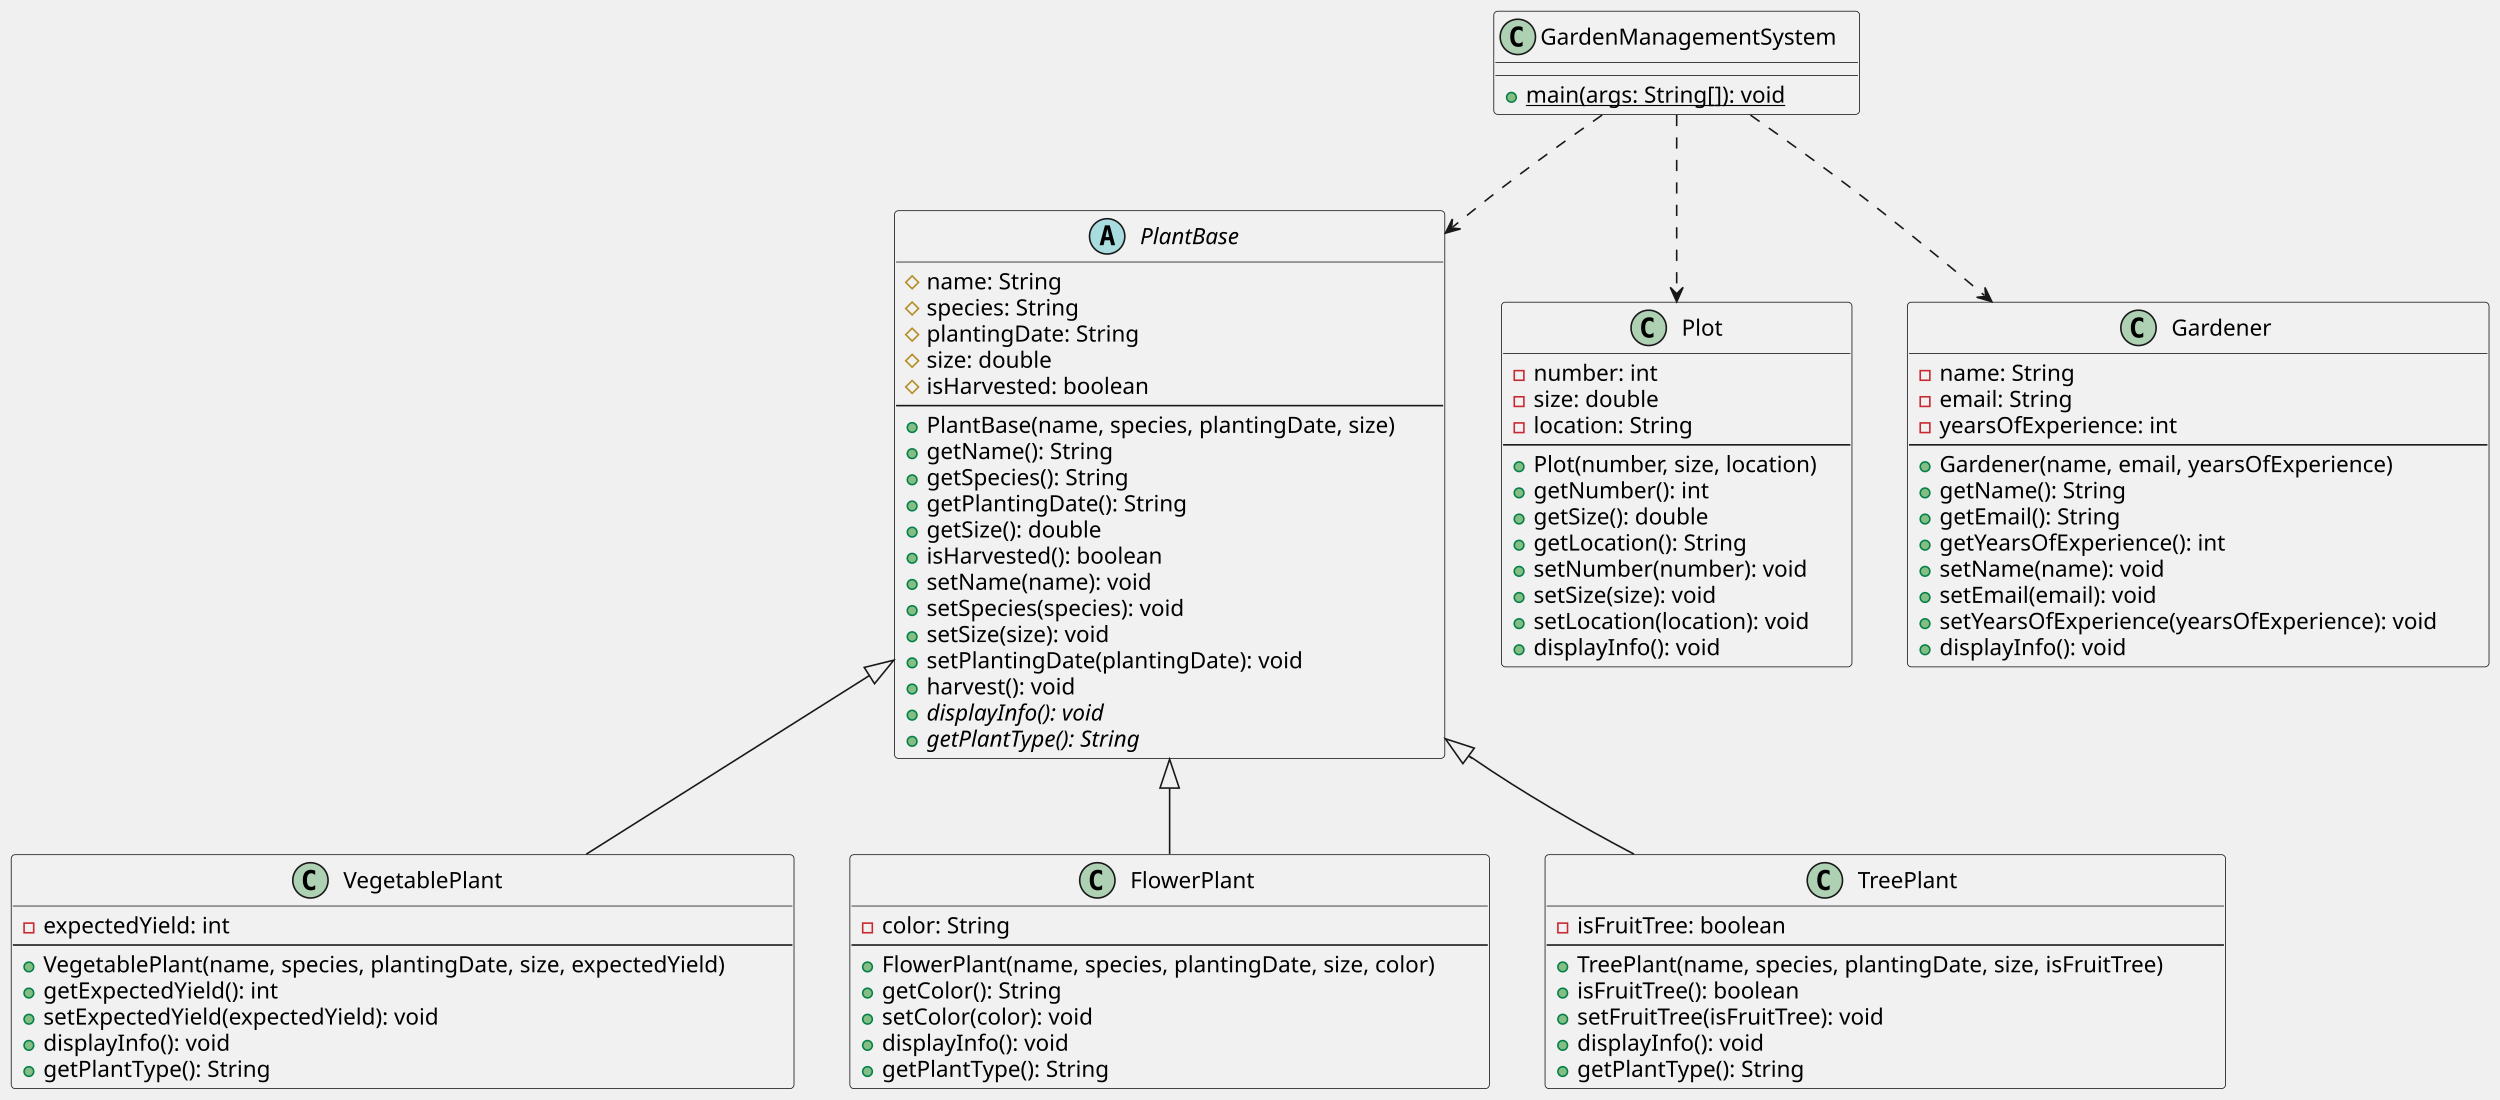
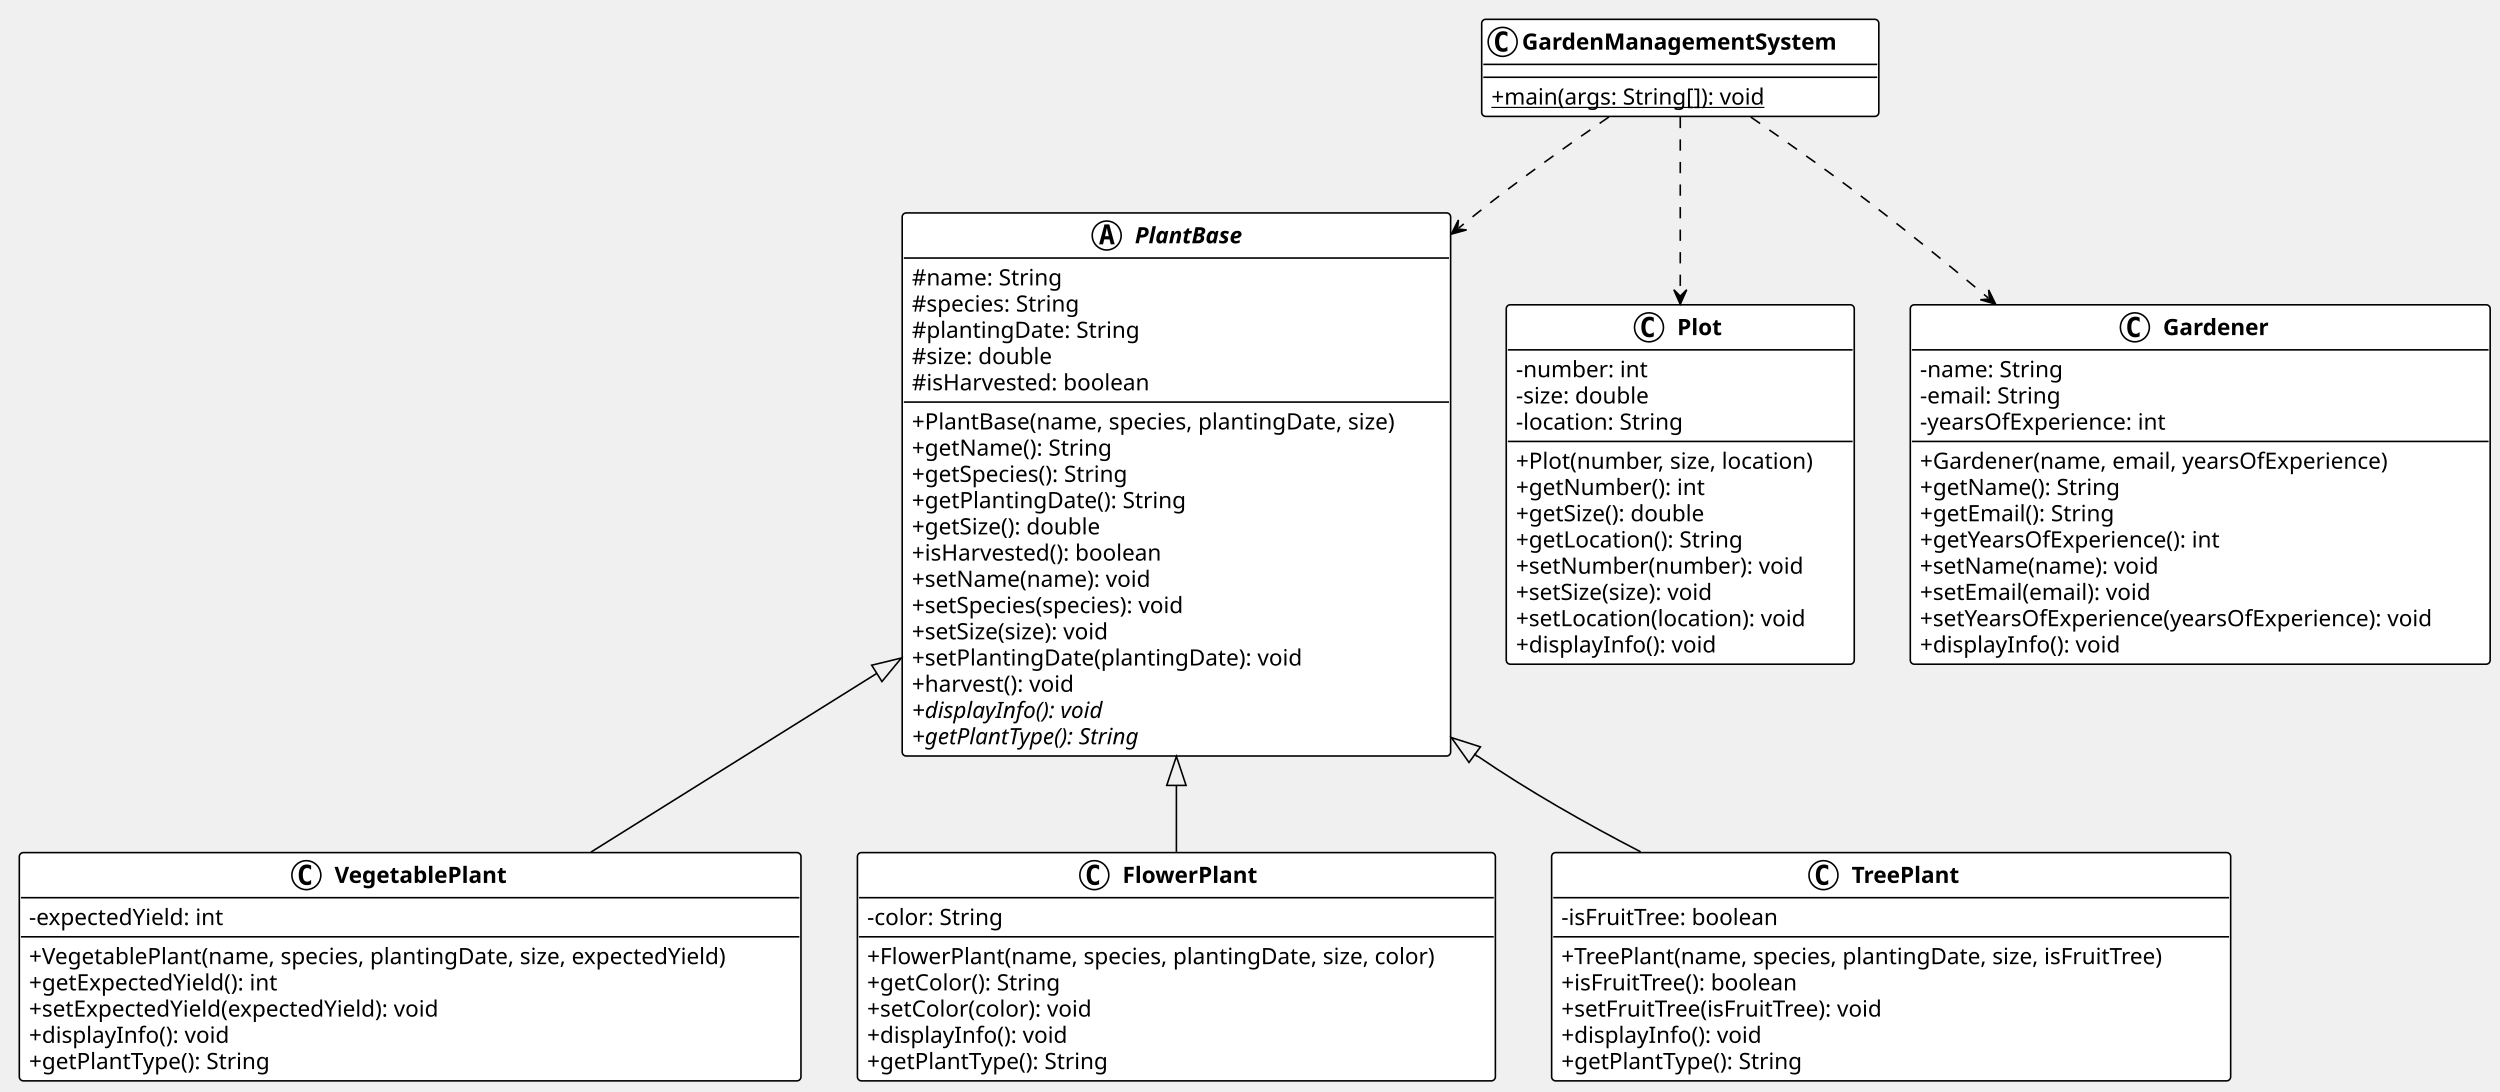
- <svg xmlns="http://www.w3.org/2000/svg" contentStyleType="text/css" data-diagram-type="CLASS" height="685px" preserveAspectRatio="none" style="width:1558px;height:685px;background:#FFFFFF;" version="1.1" viewBox="0 0 1558 685" width="1558px" zoomAndPan="magnify">
+ <svg xmlns="http://www.w3.org/2000/svg" contentStyleType="text/css" data-diagram-type="CLASS" height="678px" preserveAspectRatio="none" style="width:1553px;height:678px;background:#FFFFFF;" version="1.1" viewBox="0 0 1553 678" width="1553px" zoomAndPan="magnify">
  <defs />
  <g>
-     <g class="entity" data-entity="PlantBase" data-source-line="2" data-uid="ent0002" id="entity_PlantBase">
-       <rect fill="#F1F1F1" height="341.344" rx="2.5" ry="2.5" style="stroke:#181818;stroke-width:0.5;" width="342.955" x="557.44" y="131.3" />
-       <ellipse cx="689.985" cy="147.3" fill="#A9DCDF" rx="11" ry="11" style="stroke:#181818;stroke-width:1;" />
-       <path d="M690.095,142.644 L688.938,147.722 L691.267,147.722 L690.095,142.644 Z M688.61,140.409 L691.595,140.409 L694.954,152.8 L692.501,152.8 L691.735,149.738 L688.454,149.738 L687.704,152.8 L685.267,152.8 L688.61,140.409 Z " fill="#000000" />
-       <text fill="#000000" font-family="sans-serif" font-size="14" font-style="italic" lengthAdjust="spacing" textLength="69.364" x="710.485" y="152.147">PlantBase</text>
-       <line style="stroke:#181818;stroke-width:0.5;" x1="558.44" x2="899.395" y1="163.3" y2="163.3" />
-       <polygon fill="none" points="568.44,171.948,572.44,175.948,568.44,179.948,564.44,175.948" style="stroke:#B38D22;stroke-width:1;" />
-       <text fill="#000000" font-family="sans-serif" font-size="14" lengthAdjust="spacing" textLength="90.651" x="577.44" y="180.295">name: String</text>
-       <polygon fill="none" points="568.44,188.245,572.44,192.245,568.44,196.245,564.44,192.245" style="stroke:#B38D22;stroke-width:1;" />
-       <text fill="#000000" font-family="sans-serif" font-size="14" lengthAdjust="spacing" textLength="103.236" x="577.44" y="196.592">species: String</text>
-       <polygon fill="none" points="568.44,204.542,572.44,208.542,568.44,212.542,564.44,208.542" style="stroke:#B38D22;stroke-width:1;" />
-       <text fill="#000000" font-family="sans-serif" font-size="14" lengthAdjust="spacing" textLength="141.777" x="577.44" y="212.889">plantingDate: String</text>
-       <polygon fill="none" points="568.44,220.839,572.44,224.839,568.44,228.839,564.44,224.839" style="stroke:#B38D22;stroke-width:1;" />
-       <text fill="#000000" font-family="sans-serif" font-size="14" lengthAdjust="spacing" textLength="84.027" x="577.44" y="229.186">size: double</text>
-       <polygon fill="none" points="568.44,237.136,572.44,241.136,568.44,245.136,564.44,241.136" style="stroke:#B38D22;stroke-width:1;" />
-       <text fill="#000000" font-family="sans-serif" font-size="14" lengthAdjust="spacing" textLength="148.367" x="577.44" y="245.483">isHarvested: boolean</text>
-       <line style="stroke:#181818;stroke-width:1;" x1="558.44" x2="899.395" y1="252.784" y2="252.784" />
-       <ellipse cx="568.44" cy="266.433" fill="#84BE84" rx="3" ry="3" style="stroke:#038048;stroke-width:1;" />
-       <text fill="#000000" font-family="sans-serif" font-size="14" lengthAdjust="spacing" textLength="316.955" x="577.44" y="269.779">PlantBase(name, species, plantingDate, size)</text>
-       <ellipse cx="568.44" cy="282.73" fill="#84BE84" rx="3" ry="3" style="stroke:#038048;stroke-width:1;" />
-       <text fill="#000000" font-family="sans-serif" font-size="14" lengthAdjust="spacing" textLength="126.164" x="577.44" y="286.076">getName(): String</text>
-       <ellipse cx="568.44" cy="299.027" fill="#84BE84" rx="3" ry="3" style="stroke:#038048;stroke-width:1;" />
-       <text fill="#000000" font-family="sans-serif" font-size="14" lengthAdjust="spacing" textLength="138.742" x="577.44" y="302.373">getSpecies(): String</text>
-       <ellipse cx="568.44" cy="315.323" fill="#84BE84" rx="3" ry="3" style="stroke:#038048;stroke-width:1;" />
-       <text fill="#000000" font-family="sans-serif" font-size="14" lengthAdjust="spacing" textLength="175.246" x="577.44" y="318.67">getPlantingDate(): String</text>
-       <ellipse cx="568.44" cy="331.62" fill="#84BE84" rx="3" ry="3" style="stroke:#038048;stroke-width:1;" />
-       <text fill="#000000" font-family="sans-serif" font-size="14" lengthAdjust="spacing" textLength="119.533" x="577.44" y="334.967">getSize(): double</text>
-       <ellipse cx="568.44" cy="347.917" fill="#84BE84" rx="3" ry="3" style="stroke:#038048;stroke-width:1;" />
-       <text fill="#000000" font-family="sans-serif" font-size="14" lengthAdjust="spacing" textLength="159.291" x="577.44" y="351.264">isHarvested(): boolean</text>
-       <ellipse cx="568.44" cy="364.214" fill="#84BE84" rx="3" ry="3" style="stroke:#038048;stroke-width:1;" />
-       <text fill="#000000" font-family="sans-serif" font-size="14" lengthAdjust="spacing" textLength="152.12" x="577.44" y="367.561">setName(name): void</text>
-       <ellipse cx="568.44" cy="380.511" fill="#84BE84" rx="3" ry="3" style="stroke:#038048;stroke-width:1;" />
-       <text fill="#000000" font-family="sans-serif" font-size="14" lengthAdjust="spacing" textLength="177.283" x="577.44" y="383.858">setSpecies(species): void</text>
-       <ellipse cx="568.44" cy="396.808" fill="#84BE84" rx="3" ry="3" style="stroke:#038048;stroke-width:1;" />
-       <text fill="#000000" font-family="sans-serif" font-size="14" lengthAdjust="spacing" textLength="126.998" x="577.44" y="400.154">setSize(size): void</text>
-       <ellipse cx="568.44" cy="413.105" fill="#84BE84" rx="3" ry="3" style="stroke:#038048;stroke-width:1;" />
-       <text fill="#000000" font-family="sans-serif" font-size="14" lengthAdjust="spacing" textLength="252.328" x="577.44" y="416.451">setPlantingDate(plantingDate): void</text>
-       <ellipse cx="568.44" cy="429.402" fill="#84BE84" rx="3" ry="3" style="stroke:#038048;stroke-width:1;" />
-       <text fill="#000000" font-family="sans-serif" font-size="14" lengthAdjust="spacing" textLength="102.607" x="577.44" y="432.748">harvest(): void</text>
-       <ellipse cx="568.44" cy="445.698" fill="#84BE84" rx="3" ry="3" style="stroke:#038048;stroke-width:1;" />
-       <text fill="#000000" font-family="sans-serif" font-size="14" font-style="italic" lengthAdjust="spacing" textLength="125.925" x="577.44" y="449.045">displayInfo(): void</text>
-       <ellipse cx="568.44" cy="461.995" fill="#84BE84" rx="3" ry="3" style="stroke:#038048;stroke-width:1;" />
-       <text fill="#000000" font-family="sans-serif" font-size="14" font-style="italic" lengthAdjust="spacing" textLength="154.472" x="577.44" y="465.342">getPlantType(): String</text>
+     <g class="entity" data-entity="PlantBase" data-source-line="6" data-uid="ent0002" id="entity_PlantBase">
+       <rect fill="#FFFFFF" height="337.344" rx="2.5" ry="2.5" style="stroke:#000000;stroke-width:1;" width="340.685" x="560.44" y="132.29" />
+       <ellipse cx="687.477" cy="146.29" fill="#FFFFFF" rx="9" ry="9" style="stroke:#000000;stroke-width:1;" />
+       <path d="M687.586,141.634 L686.43,146.712 L688.758,146.712 L687.586,141.634 Z M686.102,139.399 L689.086,139.399 L692.445,151.79 L689.992,151.79 L689.227,148.727 L685.945,148.727 L685.195,151.79 L682.758,151.79 L686.102,139.399 Z " fill="#000000" />
+       <text fill="#000000" font-family="Verdana" font-size="14" font-style="italic" font-weight="bold" lengthAdjust="spacing" textLength="79.112" x="704.977" y="151.137">PlantBase</text>
+       <line style="stroke:#000000;stroke-width:1;" x1="561.44" x2="900.125" y1="160.29" y2="160.29" />
+       <text fill="#000000" font-family="Verdana" font-size="14" lengthAdjust="spacing" textLength="102.382" x="566.44" y="177.285">#name: String</text>
+       <text fill="#000000" font-family="Verdana" font-size="14" lengthAdjust="spacing" textLength="114.967" x="566.44" y="193.582">#species: String</text>
+       <text fill="#000000" font-family="Verdana" font-size="14" lengthAdjust="spacing" textLength="153.508" x="566.44" y="209.879">#plantingDate: String</text>
+       <text fill="#000000" font-family="Verdana" font-size="14" lengthAdjust="spacing" textLength="95.758" x="566.44" y="226.176">#size: double</text>
+       <text fill="#000000" font-family="Verdana" font-size="14" lengthAdjust="spacing" textLength="160.098" x="566.44" y="242.473">#isHarvested: boolean</text>
+       <line style="stroke:#000000;stroke-width:1;" x1="561.44" x2="900.125" y1="249.774" y2="249.774" />
+       <text fill="#000000" font-family="Verdana" font-size="14" lengthAdjust="spacing" textLength="328.685" x="566.44" y="266.769">+PlantBase(name, species, plantingDate, size)</text>
+       <text fill="#000000" font-family="Verdana" font-size="14" lengthAdjust="spacing" textLength="137.894" x="566.44" y="283.066">+getName(): String</text>
+       <text fill="#000000" font-family="Verdana" font-size="14" lengthAdjust="spacing" textLength="150.473" x="566.44" y="299.363">+getSpecies(): String</text>
+       <text fill="#000000" font-family="Verdana" font-size="14" lengthAdjust="spacing" textLength="186.977" x="566.44" y="315.66">+getPlantingDate(): String</text>
+       <text fill="#000000" font-family="Verdana" font-size="14" lengthAdjust="spacing" textLength="131.264" x="566.44" y="331.957">+getSize(): double</text>
+       <text fill="#000000" font-family="Verdana" font-size="14" lengthAdjust="spacing" textLength="171.022" x="566.44" y="348.254">+isHarvested(): boolean</text>
+       <text fill="#000000" font-family="Verdana" font-size="14" lengthAdjust="spacing" textLength="163.851" x="566.44" y="364.551">+setName(name): void</text>
+       <text fill="#000000" font-family="Verdana" font-size="14" lengthAdjust="spacing" textLength="189.014" x="566.44" y="380.848">+setSpecies(species): void</text>
+       <text fill="#000000" font-family="Verdana" font-size="14" lengthAdjust="spacing" textLength="138.728" x="566.44" y="397.144">+setSize(size): void</text>
+       <text fill="#000000" font-family="Verdana" font-size="14" lengthAdjust="spacing" textLength="264.059" x="566.44" y="413.441">+setPlantingDate(plantingDate): void</text>
+       <text fill="#000000" font-family="Verdana" font-size="14" lengthAdjust="spacing" textLength="114.338" x="566.44" y="429.738">+harvest(): void</text>
+       <text fill="#000000" font-family="Verdana" font-size="14" font-style="italic" lengthAdjust="spacing" textLength="137.655" x="566.44" y="446.035">+displayInfo(): void</text>
+       <text fill="#000000" font-family="Verdana" font-size="14" font-style="italic" lengthAdjust="spacing" textLength="166.202" x="566.44" y="462.332">+getPlantType(): String</text>
    </g>
-     <g class="entity" data-entity="VegetablePlant" data-source-line="24" data-uid="ent0003" id="entity_VegetablePlant">
-       <rect fill="#F1F1F1" height="145.781" rx="2.5" ry="2.5" style="stroke:#181818;stroke-width:0.5;" width="487.829" x="7" y="532.64" />
-       <ellipse cx="193.454" cy="548.64" fill="#ADD1B2" rx="11" ry="11" style="stroke:#181818;stroke-width:1;" />
-       <path d="M196.422,554.281 Q195.844,554.577 195.204,554.718 Q194.563,554.874 193.86,554.874 Q191.36,554.874 190.032,553.234 Q188.719,551.577 188.719,548.452 Q188.719,545.327 190.032,543.671 Q191.36,542.015 193.86,542.015 Q194.563,542.015 195.204,542.171 Q195.86,542.327 196.422,542.624 L196.422,545.343 Q195.797,544.765 195.204,544.499 Q194.61,544.218 193.985,544.218 Q192.641,544.218 191.954,545.296 Q191.266,546.359 191.266,548.452 Q191.266,550.546 191.954,551.624 Q192.641,552.687 193.985,552.687 Q194.61,552.687 195.204,552.421 Q195.797,552.14 196.422,551.562 L196.422,554.281 Z " fill="#000000" />
-       <text fill="#000000" font-family="sans-serif" font-size="14" lengthAdjust="spacing" textLength="106.422" x="213.954" y="553.487">VegetablePlant</text>
-       <line style="stroke:#181818;stroke-width:0.5;" x1="8" x2="493.829" y1="564.64" y2="564.64" />
-       <rect fill="none" height="6" style="stroke:#C82930;stroke-width:1;" width="6" x="15" y="575.288" />
-       <text fill="#000000" font-family="sans-serif" font-size="14" lengthAdjust="spacing" textLength="126.335" x="27" y="581.635">expectedYield: int</text>
-       <line style="stroke:#181818;stroke-width:1;" x1="8" x2="493.829" y1="588.937" y2="588.937" />
-       <ellipse cx="18" cy="602.585" fill="#84BE84" rx="3" ry="3" style="stroke:#038048;stroke-width:1;" />
-       <text fill="#000000" font-family="sans-serif" font-size="14" lengthAdjust="spacing" textLength="461.829" x="27" y="605.932">VegetablePlant(name, species, plantingDate, size, expectedYield)</text>
-       <ellipse cx="18" cy="618.882" fill="#84BE84" rx="3" ry="3" style="stroke:#038048;stroke-width:1;" />
-       <text fill="#000000" font-family="sans-serif" font-size="14" lengthAdjust="spacing" textLength="160.481" x="27" y="622.229">getExpectedYield(): int</text>
-       <ellipse cx="18" cy="635.179" fill="#84BE84" rx="3" ry="3" style="stroke:#038048;stroke-width:1;" />
-       <text fill="#000000" font-family="sans-serif" font-size="14" lengthAdjust="spacing" textLength="269.179" x="27" y="638.526">setExpectedYield(expectedYield): void</text>
-       <ellipse cx="18" cy="651.476" fill="#84BE84" rx="3" ry="3" style="stroke:#038048;stroke-width:1;" />
-       <text fill="#000000" font-family="sans-serif" font-size="14" lengthAdjust="spacing" textLength="125.925" x="27" y="654.823">displayInfo(): void</text>
-       <ellipse cx="18" cy="667.773" fill="#84BE84" rx="3" ry="3" style="stroke:#038048;stroke-width:1;" />
-       <text fill="#000000" font-family="sans-serif" font-size="14" lengthAdjust="spacing" textLength="154.472" x="27" y="671.12">getPlantType(): String</text>
+     <g class="entity" data-entity="VegetablePlant" data-source-line="28" data-uid="ent0003" id="entity_VegetablePlant">
+       <rect fill="#FFFFFF" height="141.781" rx="2.5" ry="2.5" style="stroke:#000000;stroke-width:1;" width="485.56" x="12" y="529.64" />
+       <ellipse cx="190.296" cy="543.64" fill="#FFFFFF" rx="9" ry="9" style="stroke:#000000;stroke-width:1;" />
+       <path d="M193.265,549.281 Q192.686,549.577 192.046,549.718 Q191.405,549.874 190.702,549.874 Q188.202,549.874 186.874,548.234 Q185.561,546.577 185.561,543.452 Q185.561,540.327 186.874,538.671 Q188.202,537.015 190.702,537.015 Q191.405,537.015 192.046,537.171 Q192.702,537.327 193.265,537.624 L193.265,540.343 Q192.64,539.765 192.046,539.499 Q191.452,539.218 190.827,539.218 Q189.483,539.218 188.796,540.296 Q188.108,541.359 188.108,543.452 Q188.108,545.546 188.796,546.624 Q189.483,547.687 190.827,547.687 Q191.452,547.687 192.046,547.421 Q192.64,547.14 193.265,546.562 L193.265,549.281 Z " fill="#000000" />
+       <text fill="#000000" font-family="Verdana" font-size="14" font-weight="bold" lengthAdjust="spacing" textLength="121.468" x="207.796" y="548.487">VegetablePlant</text>
+       <line style="stroke:#000000;stroke-width:1;" x1="13" x2="496.56" y1="557.64" y2="557.64" />
+       <text fill="#000000" font-family="Verdana" font-size="14" lengthAdjust="spacing" textLength="131.387" x="18" y="574.635">-expectedYield: int</text>
+       <line style="stroke:#000000;stroke-width:1;" x1="13" x2="496.56" y1="581.937" y2="581.937" />
+       <text fill="#000000" font-family="Verdana" font-size="14" lengthAdjust="spacing" textLength="473.56" x="18" y="598.932">+VegetablePlant(name, species, plantingDate, size, expectedYield)</text>
+       <text fill="#000000" font-family="Verdana" font-size="14" lengthAdjust="spacing" textLength="172.211" x="18" y="615.229">+getExpectedYield(): int</text>
+       <text fill="#000000" font-family="Verdana" font-size="14" lengthAdjust="spacing" textLength="280.909" x="18" y="631.526">+setExpectedYield(expectedYield): void</text>
+       <text fill="#000000" font-family="Verdana" font-size="14" lengthAdjust="spacing" textLength="137.655" x="18" y="647.823">+displayInfo(): void</text>
+       <text fill="#000000" font-family="Verdana" font-size="14" lengthAdjust="spacing" textLength="166.202" x="18" y="664.12">+getPlantType(): String</text>
    </g>
-     <g class="entity" data-entity="FlowerPlant" data-source-line="34" data-uid="ent0004" id="entity_FlowerPlant">
-       <rect fill="#F1F1F1" height="145.781" rx="2.5" ry="2.5" style="stroke:#181818;stroke-width:0.5;" width="398.565" x="529.63" y="532.64" />
-       <ellipse cx="683.862" cy="548.64" fill="#ADD1B2" rx="11" ry="11" style="stroke:#181818;stroke-width:1;" />
-       <path d="M686.831,554.281 Q686.253,554.577 685.612,554.718 Q684.972,554.874 684.269,554.874 Q681.769,554.874 680.441,553.234 Q679.128,551.577 679.128,548.452 Q679.128,545.327 680.441,543.671 Q681.769,542.015 684.269,542.015 Q684.972,542.015 685.612,542.171 Q686.269,542.327 686.831,542.624 L686.831,545.343 Q686.206,544.765 685.612,544.499 Q685.019,544.218 684.394,544.218 Q683.05,544.218 682.362,545.296 Q681.675,546.359 681.675,548.452 Q681.675,550.546 682.362,551.624 Q683.05,552.687 684.394,552.687 Q685.019,552.687 685.612,552.421 Q686.206,552.14 686.831,551.562 L686.831,554.281 Z " fill="#000000" />
-       <text fill="#000000" font-family="sans-serif" font-size="14" lengthAdjust="spacing" textLength="81.601" x="704.362" y="553.487">FlowerPlant</text>
-       <line style="stroke:#181818;stroke-width:0.5;" x1="530.63" x2="927.195" y1="564.64" y2="564.64" />
-       <rect fill="none" height="6" style="stroke:#C82930;stroke-width:1;" width="6" x="537.63" y="575.288" />
-       <text fill="#000000" font-family="sans-serif" font-size="14" lengthAdjust="spacing" textLength="85.422" x="549.63" y="581.635">color: String</text>
-       <line style="stroke:#181818;stroke-width:1;" x1="530.63" x2="927.195" y1="588.937" y2="588.937" />
-       <ellipse cx="540.63" cy="602.585" fill="#84BE84" rx="3" ry="3" style="stroke:#038048;stroke-width:1;" />
-       <text fill="#000000" font-family="sans-serif" font-size="14" lengthAdjust="spacing" textLength="372.565" x="549.63" y="605.932">FlowerPlant(name, species, plantingDate, size, color)</text>
-       <ellipse cx="540.63" cy="618.882" fill="#84BE84" rx="3" ry="3" style="stroke:#038048;stroke-width:1;" />
-       <text fill="#000000" font-family="sans-serif" font-size="14" lengthAdjust="spacing" textLength="121.413" x="549.63" y="622.229">getColor(): String</text>
-       <ellipse cx="540.63" cy="635.179" fill="#84BE84" rx="3" ry="3" style="stroke:#038048;stroke-width:1;" />
-       <text fill="#000000" font-family="sans-serif" font-size="14" lengthAdjust="spacing" textLength="142.14" x="549.63" y="638.526">setColor(color): void</text>
-       <ellipse cx="540.63" cy="651.476" fill="#84BE84" rx="3" ry="3" style="stroke:#038048;stroke-width:1;" />
-       <text fill="#000000" font-family="sans-serif" font-size="14" lengthAdjust="spacing" textLength="125.925" x="549.63" y="654.823">displayInfo(): void</text>
-       <ellipse cx="540.63" cy="667.773" fill="#84BE84" rx="3" ry="3" style="stroke:#038048;stroke-width:1;" />
-       <text fill="#000000" font-family="sans-serif" font-size="14" lengthAdjust="spacing" textLength="154.472" x="549.63" y="671.12">getPlantType(): String</text>
+     <g class="entity" data-entity="FlowerPlant" data-source-line="38" data-uid="ent0004" id="entity_FlowerPlant">
+       <rect fill="#FFFFFF" height="141.781" rx="2.5" ry="2.5" style="stroke:#000000;stroke-width:1;" width="396.296" x="532.63" y="529.64" />
+       <ellipse cx="679.788" cy="543.64" fill="#FFFFFF" rx="9" ry="9" style="stroke:#000000;stroke-width:1;" />
+       <path d="M682.757,549.281 Q682.179,549.577 681.538,549.718 Q680.898,549.874 680.194,549.874 Q677.694,549.874 676.366,548.234 Q675.054,546.577 675.054,543.452 Q675.054,540.327 676.366,538.671 Q677.694,537.015 680.194,537.015 Q680.898,537.015 681.538,537.171 Q682.194,537.327 682.757,537.624 L682.757,540.343 Q682.132,539.765 681.538,539.499 Q680.944,539.218 680.319,539.218 Q678.976,539.218 678.288,540.296 Q677.601,541.359 677.601,543.452 Q677.601,545.546 678.288,546.624 Q678.976,547.687 680.319,547.687 Q680.944,547.687 681.538,547.421 Q682.132,547.14 682.757,546.562 L682.757,549.281 Z " fill="#000000" />
+       <text fill="#000000" font-family="Verdana" font-size="14" font-weight="bold" lengthAdjust="spacing" textLength="94.48" x="697.288" y="548.487">FlowerPlant</text>
+       <line style="stroke:#000000;stroke-width:1;" x1="533.63" x2="927.926" y1="557.64" y2="557.64" />
+       <text fill="#000000" font-family="Verdana" font-size="14" lengthAdjust="spacing" textLength="90.474" x="538.63" y="574.635">-color: String</text>
+       <line style="stroke:#000000;stroke-width:1;" x1="533.63" x2="927.926" y1="581.937" y2="581.937" />
+       <text fill="#000000" font-family="Verdana" font-size="14" lengthAdjust="spacing" textLength="384.296" x="538.63" y="598.932">+FlowerPlant(name, species, plantingDate, size, color)</text>
+       <text fill="#000000" font-family="Verdana" font-size="14" lengthAdjust="spacing" textLength="133.144" x="538.63" y="615.229">+getColor(): String</text>
+       <text fill="#000000" font-family="Verdana" font-size="14" lengthAdjust="spacing" textLength="153.87" x="538.63" y="631.526">+setColor(color): void</text>
+       <text fill="#000000" font-family="Verdana" font-size="14" lengthAdjust="spacing" textLength="137.655" x="538.63" y="647.823">+displayInfo(): void</text>
+       <text fill="#000000" font-family="Verdana" font-size="14" lengthAdjust="spacing" textLength="166.202" x="538.63" y="664.12">+getPlantType(): String</text>
    </g>
-     <g class="entity" data-entity="TreePlant" data-source-line="44" data-uid="ent0005" id="entity_TreePlant">
-       <rect fill="#F1F1F1" height="145.781" rx="2.5" ry="2.5" style="stroke:#181818;stroke-width:0.5;" width="424.077" x="962.88" y="532.64" />
-       <ellipse cx="1137.265" cy="548.64" fill="#ADD1B2" rx="11" ry="11" style="stroke:#181818;stroke-width:1;" />
-       <path d="M1140.234,554.281 Q1139.655,554.577 1139.015,554.718 Q1138.374,554.874 1137.671,554.874 Q1135.171,554.874 1133.843,553.234 Q1132.53,551.577 1132.53,548.452 Q1132.53,545.327 1133.843,543.671 Q1135.171,542.015 1137.671,542.015 Q1138.374,542.015 1139.015,542.171 Q1139.671,542.327 1140.234,542.624 L1140.234,545.343 Q1139.609,544.765 1139.015,544.499 Q1138.421,544.218 1137.796,544.218 Q1136.452,544.218 1135.765,545.296 Q1135.077,546.359 1135.077,548.452 Q1135.077,550.546 1135.765,551.624 Q1136.452,552.687 1137.796,552.687 Q1138.421,552.687 1139.015,552.421 Q1139.609,552.14 1140.234,551.562 L1140.234,554.281 Z " fill="#000000" />
-       <text fill="#000000" font-family="sans-serif" font-size="14" lengthAdjust="spacing" textLength="66.808" x="1157.765" y="553.487">TreePlant</text>
-       <line style="stroke:#181818;stroke-width:0.5;" x1="963.88" x2="1385.957" y1="564.64" y2="564.64" />
-       <rect fill="none" height="6" style="stroke:#C82930;stroke-width:1;" width="6" x="970.88" y="575.288" />
-       <text fill="#000000" font-family="sans-serif" font-size="14" lengthAdjust="spacing" textLength="139.918" x="982.88" y="581.635">isFruitTree: boolean</text>
-       <line style="stroke:#181818;stroke-width:1;" x1="963.88" x2="1385.957" y1="588.937" y2="588.937" />
-       <ellipse cx="973.88" cy="602.585" fill="#84BE84" rx="3" ry="3" style="stroke:#038048;stroke-width:1;" />
-       <text fill="#000000" font-family="sans-serif" font-size="14" lengthAdjust="spacing" textLength="398.077" x="982.88" y="605.932">TreePlant(name, species, plantingDate, size, isFruitTree)</text>
-       <ellipse cx="973.88" cy="618.882" fill="#84BE84" rx="3" ry="3" style="stroke:#038048;stroke-width:1;" />
-       <text fill="#000000" font-family="sans-serif" font-size="14" lengthAdjust="spacing" textLength="150.842" x="982.88" y="622.229">isFruitTree(): boolean</text>
-       <ellipse cx="973.88" cy="635.179" fill="#84BE84" rx="3" ry="3" style="stroke:#038048;stroke-width:1;" />
-       <text fill="#000000" font-family="sans-serif" font-size="14" lengthAdjust="spacing" textLength="209.487" x="982.88" y="638.526">setFruitTree(isFruitTree): void</text>
-       <ellipse cx="973.88" cy="651.476" fill="#84BE84" rx="3" ry="3" style="stroke:#038048;stroke-width:1;" />
-       <text fill="#000000" font-family="sans-serif" font-size="14" lengthAdjust="spacing" textLength="125.925" x="982.88" y="654.823">displayInfo(): void</text>
-       <ellipse cx="973.88" cy="667.773" fill="#84BE84" rx="3" ry="3" style="stroke:#038048;stroke-width:1;" />
-       <text fill="#000000" font-family="sans-serif" font-size="14" lengthAdjust="spacing" textLength="154.472" x="982.88" y="671.12">getPlantType(): String</text>
+     <g class="entity" data-entity="TreePlant" data-source-line="48" data-uid="ent0005" id="entity_TreePlant">
+       <rect fill="#FFFFFF" height="141.781" rx="2.5" ry="2.5" style="stroke:#000000;stroke-width:1;" width="421.808" x="963.88" y="529.64" />
+       <ellipse cx="1132.729" cy="543.64" fill="#FFFFFF" rx="9" ry="9" style="stroke:#000000;stroke-width:1;" />
+       <path d="M1135.697,549.281 Q1135.119,549.577 1134.479,549.718 Q1133.838,549.874 1133.135,549.874 Q1130.635,549.874 1129.307,548.234 Q1127.994,546.577 1127.994,543.452 Q1127.994,540.327 1129.307,538.671 Q1130.635,537.015 1133.135,537.015 Q1133.838,537.015 1134.479,537.171 Q1135.135,537.327 1135.697,537.624 L1135.697,540.343 Q1135.072,539.765 1134.479,539.499 Q1133.885,539.218 1133.26,539.218 Q1131.916,539.218 1131.229,540.296 Q1130.541,541.359 1130.541,543.452 Q1130.541,545.546 1131.229,546.624 Q1131.916,547.687 1133.26,547.687 Q1133.885,547.687 1134.479,547.421 Q1135.072,547.14 1135.697,546.562 L1135.697,549.281 Z " fill="#000000" />
+       <text fill="#000000" font-family="Verdana" font-size="14" font-weight="bold" lengthAdjust="spacing" textLength="76.61" x="1150.229" y="548.487">TreePlant</text>
+       <line style="stroke:#000000;stroke-width:1;" x1="964.88" x2="1384.688" y1="557.64" y2="557.64" />
+       <text fill="#000000" font-family="Verdana" font-size="14" lengthAdjust="spacing" textLength="144.97" x="969.88" y="574.635">-isFruitTree: boolean</text>
+       <line style="stroke:#000000;stroke-width:1;" x1="964.88" x2="1384.688" y1="581.937" y2="581.937" />
+       <text fill="#000000" font-family="Verdana" font-size="14" lengthAdjust="spacing" textLength="409.808" x="969.88" y="598.932">+TreePlant(name, species, plantingDate, size, isFruitTree)</text>
+       <text fill="#000000" font-family="Verdana" font-size="14" lengthAdjust="spacing" textLength="162.572" x="969.88" y="615.229">+isFruitTree(): boolean</text>
+       <text fill="#000000" font-family="Verdana" font-size="14" lengthAdjust="spacing" textLength="221.218" x="969.88" y="631.526">+setFruitTree(isFruitTree): void</text>
+       <text fill="#000000" font-family="Verdana" font-size="14" lengthAdjust="spacing" textLength="137.655" x="969.88" y="647.823">+displayInfo(): void</text>
+       <text fill="#000000" font-family="Verdana" font-size="14" lengthAdjust="spacing" textLength="166.202" x="969.88" y="664.12">+getPlantType(): String</text>
    </g>
-     <g class="entity" data-entity="Plot" data-source-line="54" data-uid="ent0006" id="entity_Plot">
-       <rect fill="#F1F1F1" height="227.266" rx="2.5" ry="2.5" style="stroke:#181818;stroke-width:0.5;" width="218.445" x="935.69" y="188.33" />
-       <ellipse cx="1027.469" cy="204.33" fill="#ADD1B2" rx="11" ry="11" style="stroke:#181818;stroke-width:1;" />
-       <path d="M1030.438,209.971 Q1029.86,210.268 1029.219,210.408 Q1028.579,210.564 1027.876,210.564 Q1025.376,210.564 1024.047,208.924 Q1022.735,207.268 1022.735,204.143 Q1022.735,201.018 1024.047,199.361 Q1025.376,197.705 1027.876,197.705 Q1028.579,197.705 1029.219,197.861 Q1029.876,198.018 1030.438,198.314 L1030.438,201.033 Q1029.813,200.455 1029.219,200.189 Q1028.626,199.908 1028.001,199.908 Q1026.657,199.908 1025.969,200.986 Q1025.282,202.049 1025.282,204.143 Q1025.282,206.236 1025.969,207.314 Q1026.657,208.377 1028.001,208.377 Q1028.626,208.377 1029.219,208.111 Q1029.813,207.83 1030.438,207.252 L1030.438,209.971 Z " fill="#000000" />
-       <text fill="#000000" font-family="sans-serif" font-size="14" lengthAdjust="spacing" textLength="26.387" x="1047.969" y="209.177">Plot</text>
-       <line style="stroke:#181818;stroke-width:0.5;" x1="936.69" x2="1153.135" y1="220.33" y2="220.33" />
-       <rect fill="none" height="6" style="stroke:#C82930;stroke-width:1;" width="6" x="943.69" y="230.978" />
-       <text fill="#000000" font-family="sans-serif" font-size="14" lengthAdjust="spacing" textLength="82.059" x="955.69" y="237.325">number: int</text>
-       <rect fill="none" height="6" style="stroke:#C82930;stroke-width:1;" width="6" x="943.69" y="247.275" />
-       <text fill="#000000" font-family="sans-serif" font-size="14" lengthAdjust="spacing" textLength="84.027" x="955.69" y="253.622">size: double</text>
-       <rect fill="none" height="6" style="stroke:#C82930;stroke-width:1;" width="6" x="943.69" y="263.572" />
-       <text fill="#000000" font-family="sans-serif" font-size="14" lengthAdjust="spacing" textLength="106.497" x="955.69" y="269.919">location: String</text>
-       <line style="stroke:#181818;stroke-width:1;" x1="936.69" x2="1153.135" y1="277.221" y2="277.221" />
-       <ellipse cx="946.69" cy="290.869" fill="#84BE84" rx="3" ry="3" style="stroke:#038048;stroke-width:1;" />
-       <text fill="#000000" font-family="sans-serif" font-size="14" lengthAdjust="spacing" textLength="192.445" x="955.69" y="294.216">Plot(number, size, location)</text>
-       <ellipse cx="946.69" cy="307.166" fill="#84BE84" rx="3" ry="3" style="stroke:#038048;stroke-width:1;" />
-       <text fill="#000000" font-family="sans-serif" font-size="14" lengthAdjust="spacing" textLength="117.571" x="955.69" y="310.513">getNumber(): int</text>
-       <ellipse cx="946.69" cy="323.463" fill="#84BE84" rx="3" ry="3" style="stroke:#038048;stroke-width:1;" />
-       <text fill="#000000" font-family="sans-serif" font-size="14" lengthAdjust="spacing" textLength="119.533" x="955.69" y="326.81">getSize(): double</text>
-       <ellipse cx="946.69" cy="339.76" fill="#84BE84" rx="3" ry="3" style="stroke:#038048;stroke-width:1;" />
-       <text fill="#000000" font-family="sans-serif" font-size="14" lengthAdjust="spacing" textLength="144.32" x="955.69" y="343.106">getLocation(): String</text>
-       <ellipse cx="946.69" cy="356.057" fill="#84BE84" rx="3" ry="3" style="stroke:#038048;stroke-width:1;" />
-       <text fill="#000000" font-family="sans-serif" font-size="14" lengthAdjust="spacing" textLength="181.993" x="955.69" y="359.403">setNumber(number): void</text>
-       <ellipse cx="946.69" cy="372.353" fill="#84BE84" rx="3" ry="3" style="stroke:#038048;stroke-width:1;" />
-       <text fill="#000000" font-family="sans-serif" font-size="14" lengthAdjust="spacing" textLength="126.998" x="955.69" y="375.7">setSize(size): void</text>
-       <ellipse cx="946.69" cy="388.65" fill="#84BE84" rx="3" ry="3" style="stroke:#038048;stroke-width:1;" />
-       <text fill="#000000" font-family="sans-serif" font-size="14" lengthAdjust="spacing" textLength="186.122" x="955.69" y="391.997">setLocation(location): void</text>
-       <ellipse cx="946.69" cy="404.947" fill="#84BE84" rx="3" ry="3" style="stroke:#038048;stroke-width:1;" />
-       <text fill="#000000" font-family="sans-serif" font-size="14" lengthAdjust="spacing" textLength="125.925" x="955.69" y="408.294">displayInfo(): void</text>
+     <g class="entity" data-entity="Plot" data-source-line="58" data-uid="ent0006" id="entity_Plot">
+       <rect fill="#FFFFFF" height="223.266" rx="2.5" ry="2.5" style="stroke:#000000;stroke-width:1;" width="216.176" x="935.69" y="189.33" />
+       <ellipse cx="1024.343" cy="203.33" fill="#FFFFFF" rx="9" ry="9" style="stroke:#000000;stroke-width:1;" />
+       <path d="M1027.312,208.971 Q1026.734,209.268 1026.093,209.408 Q1025.452,209.564 1024.749,209.564 Q1022.249,209.564 1020.921,207.924 Q1019.609,206.268 1019.609,203.143 Q1019.609,200.018 1020.921,198.361 Q1022.249,196.705 1024.749,196.705 Q1025.452,196.705 1026.093,196.861 Q1026.749,197.018 1027.312,197.314 L1027.312,200.033 Q1026.687,199.455 1026.093,199.189 Q1025.499,198.908 1024.874,198.908 Q1023.53,198.908 1022.843,199.986 Q1022.155,201.049 1022.155,203.143 Q1022.155,205.236 1022.843,206.314 Q1023.53,207.377 1024.874,207.377 Q1025.499,207.377 1026.093,207.111 Q1026.687,206.83 1027.312,206.252 L1027.312,208.971 Z " fill="#000000" />
+       <text fill="#000000" font-family="Verdana" font-size="14" font-weight="bold" lengthAdjust="spacing" textLength="31.37" x="1041.843" y="208.177">Plot</text>
+       <line style="stroke:#000000;stroke-width:1;" x1="936.69" x2="1150.866" y1="217.33" y2="217.33" />
+       <text fill="#000000" font-family="Verdana" font-size="14" lengthAdjust="spacing" textLength="87.11" x="941.69" y="234.325">-number: int</text>
+       <text fill="#000000" font-family="Verdana" font-size="14" lengthAdjust="spacing" textLength="89.079" x="941.69" y="250.622">-size: double</text>
+       <text fill="#000000" font-family="Verdana" font-size="14" lengthAdjust="spacing" textLength="111.549" x="941.69" y="266.919">-location: String</text>
+       <line style="stroke:#000000;stroke-width:1;" x1="936.69" x2="1150.866" y1="274.221" y2="274.221" />
+       <text fill="#000000" font-family="Verdana" font-size="14" lengthAdjust="spacing" textLength="204.176" x="941.69" y="291.216">+Plot(number, size, location)</text>
+       <text fill="#000000" font-family="Verdana" font-size="14" lengthAdjust="spacing" textLength="129.302" x="941.69" y="307.513">+getNumber(): int</text>
+       <text fill="#000000" font-family="Verdana" font-size="14" lengthAdjust="spacing" textLength="131.264" x="941.69" y="323.81">+getSize(): double</text>
+       <text fill="#000000" font-family="Verdana" font-size="14" lengthAdjust="spacing" textLength="156.051" x="941.69" y="340.106">+getLocation(): String</text>
+       <text fill="#000000" font-family="Verdana" font-size="14" lengthAdjust="spacing" textLength="193.724" x="941.69" y="356.403">+setNumber(number): void</text>
+       <text fill="#000000" font-family="Verdana" font-size="14" lengthAdjust="spacing" textLength="138.728" x="941.69" y="372.7">+setSize(size): void</text>
+       <text fill="#000000" font-family="Verdana" font-size="14" lengthAdjust="spacing" textLength="197.852" x="941.69" y="388.997">+setLocation(location): void</text>
+       <text fill="#000000" font-family="Verdana" font-size="14" lengthAdjust="spacing" textLength="137.655" x="941.69" y="405.294">+displayInfo(): void</text>
    </g>
-     <g class="entity" data-entity="Gardener" data-source-line="69" data-uid="ent0007" id="entity_Gardener">
-       <rect fill="#F1F1F1" height="227.266" rx="2.5" ry="2.5" style="stroke:#181818;stroke-width:0.5;" width="362.478" x="1188.68" y="188.33" />
-       <ellipse cx="1332.706" cy="204.33" fill="#ADD1B2" rx="11" ry="11" style="stroke:#181818;stroke-width:1;" />
-       <path d="M1335.675,209.971 Q1335.097,210.268 1334.456,210.408 Q1333.816,210.564 1333.113,210.564 Q1330.613,210.564 1329.284,208.924 Q1327.972,207.268 1327.972,204.143 Q1327.972,201.018 1329.284,199.361 Q1330.613,197.705 1333.113,197.705 Q1333.816,197.705 1334.456,197.861 Q1335.113,198.018 1335.675,198.314 L1335.675,201.033 Q1335.05,200.455 1334.456,200.189 Q1333.863,199.908 1333.238,199.908 Q1331.894,199.908 1331.206,200.986 Q1330.519,202.049 1330.519,204.143 Q1330.519,206.236 1331.206,207.314 Q1331.894,208.377 1333.238,208.377 Q1333.863,208.377 1334.456,208.111 Q1335.05,207.83 1335.675,207.252 L1335.675,209.971 Z " fill="#000000" />
-       <text fill="#000000" font-family="sans-serif" font-size="14" lengthAdjust="spacing" textLength="65.926" x="1353.206" y="209.177">Gardener</text>
-       <line style="stroke:#181818;stroke-width:0.5;" x1="1189.68" x2="1550.159" y1="220.33" y2="220.33" />
-       <rect fill="none" height="6" style="stroke:#C82930;stroke-width:1;" width="6" x="1196.68" y="230.978" />
-       <text fill="#000000" font-family="sans-serif" font-size="14" lengthAdjust="spacing" textLength="90.651" x="1208.68" y="237.325">name: String</text>
-       <rect fill="none" height="6" style="stroke:#C82930;stroke-width:1;" width="6" x="1196.68" y="247.275" />
-       <text fill="#000000" font-family="sans-serif" font-size="14" lengthAdjust="spacing" textLength="89.558" x="1208.68" y="253.622">email: String</text>
-       <rect fill="none" height="6" style="stroke:#C82930;stroke-width:1;" width="6" x="1196.68" y="263.572" />
-       <text fill="#000000" font-family="sans-serif" font-size="14" lengthAdjust="spacing" textLength="159.968" x="1208.68" y="269.919">yearsOfExperience: int</text>
-       <line style="stroke:#181818;stroke-width:1;" x1="1189.68" x2="1550.159" y1="277.221" y2="277.221" />
-       <ellipse cx="1199.68" cy="290.869" fill="#84BE84" rx="3" ry="3" style="stroke:#038048;stroke-width:1;" />
-       <text fill="#000000" font-family="sans-serif" font-size="14" lengthAdjust="spacing" textLength="305.512" x="1208.68" y="294.216">Gardener(name, email, yearsOfExperience)</text>
-       <ellipse cx="1199.68" cy="307.166" fill="#84BE84" rx="3" ry="3" style="stroke:#038048;stroke-width:1;" />
-       <text fill="#000000" font-family="sans-serif" font-size="14" lengthAdjust="spacing" textLength="126.164" x="1208.68" y="310.513">getName(): String</text>
-       <ellipse cx="1199.68" cy="323.463" fill="#84BE84" rx="3" ry="3" style="stroke:#038048;stroke-width:1;" />
-       <text fill="#000000" font-family="sans-serif" font-size="14" lengthAdjust="spacing" textLength="123.703" x="1208.68" y="326.81">getEmail(): String</text>
-       <ellipse cx="1199.68" cy="339.76" fill="#84BE84" rx="3" ry="3" style="stroke:#038048;stroke-width:1;" />
-       <text fill="#000000" font-family="sans-serif" font-size="14" lengthAdjust="spacing" textLength="194.148" x="1208.68" y="343.106">getYearsOfExperience(): int</text>
-       <ellipse cx="1199.68" cy="356.057" fill="#84BE84" rx="3" ry="3" style="stroke:#038048;stroke-width:1;" />
-       <text fill="#000000" font-family="sans-serif" font-size="14" lengthAdjust="spacing" textLength="152.12" x="1208.68" y="359.403">setName(name): void</text>
-       <ellipse cx="1199.68" cy="372.353" fill="#84BE84" rx="3" ry="3" style="stroke:#038048;stroke-width:1;" />
-       <text fill="#000000" font-family="sans-serif" font-size="14" lengthAdjust="spacing" textLength="148.565" x="1208.68" y="375.7">setEmail(email): void</text>
-       <ellipse cx="1199.68" cy="388.65" fill="#84BE84" rx="3" ry="3" style="stroke:#038048;stroke-width:1;" />
-       <text fill="#000000" font-family="sans-serif" font-size="14" lengthAdjust="spacing" textLength="336.478" x="1208.68" y="391.997">setYearsOfExperience(yearsOfExperience): void</text>
-       <ellipse cx="1199.68" cy="404.947" fill="#84BE84" rx="3" ry="3" style="stroke:#038048;stroke-width:1;" />
-       <text fill="#000000" font-family="sans-serif" font-size="14" lengthAdjust="spacing" textLength="125.925" x="1208.68" y="408.294">displayInfo(): void</text>
+     <g class="entity" data-entity="Gardener" data-source-line="73" data-uid="ent0007" id="entity_Gardener">
+       <rect fill="#FFFFFF" height="223.266" rx="2.5" ry="2.5" style="stroke:#000000;stroke-width:1;" width="360.209" x="1186.68" y="189.33" />
+       <ellipse cx="1326.172" cy="203.33" fill="#FFFFFF" rx="9" ry="9" style="stroke:#000000;stroke-width:1;" />
+       <path d="M1329.14,208.971 Q1328.562,209.268 1327.922,209.408 Q1327.281,209.564 1326.578,209.564 Q1324.078,209.564 1322.75,207.924 Q1321.437,206.268 1321.437,203.143 Q1321.437,200.018 1322.75,198.361 Q1324.078,196.705 1326.578,196.705 Q1327.281,196.705 1327.922,196.861 Q1328.578,197.018 1329.14,197.314 L1329.14,200.033 Q1328.515,199.455 1327.922,199.189 Q1327.328,198.908 1326.703,198.908 Q1325.359,198.908 1324.672,199.986 Q1323.984,201.049 1323.984,203.143 Q1323.984,205.236 1324.672,206.314 Q1325.359,207.377 1326.703,207.377 Q1327.328,207.377 1327.922,207.111 Q1328.515,206.83 1329.14,206.252 L1329.14,208.971 Z " fill="#000000" />
+       <text fill="#000000" font-family="Verdana" font-size="14" font-weight="bold" lengthAdjust="spacing" textLength="73.726" x="1343.672" y="208.177">Gardener</text>
+       <line style="stroke:#000000;stroke-width:1;" x1="1187.68" x2="1545.889" y1="217.33" y2="217.33" />
+       <text fill="#000000" font-family="Verdana" font-size="14" lengthAdjust="spacing" textLength="95.703" x="1192.68" y="234.325">-name: String</text>
+       <text fill="#000000" font-family="Verdana" font-size="14" lengthAdjust="spacing" textLength="94.609" x="1192.68" y="250.622">-email: String</text>
+       <text fill="#000000" font-family="Verdana" font-size="14" lengthAdjust="spacing" textLength="165.019" x="1192.68" y="266.919">-yearsOfExperience: int</text>
+       <line style="stroke:#000000;stroke-width:1;" x1="1187.68" x2="1545.889" y1="274.221" y2="274.221" />
+       <text fill="#000000" font-family="Verdana" font-size="14" lengthAdjust="spacing" textLength="317.242" x="1192.68" y="291.216">+Gardener(name, email, yearsOfExperience)</text>
+       <text fill="#000000" font-family="Verdana" font-size="14" lengthAdjust="spacing" textLength="137.894" x="1192.68" y="307.513">+getName(): String</text>
+       <text fill="#000000" font-family="Verdana" font-size="14" lengthAdjust="spacing" textLength="135.434" x="1192.68" y="323.81">+getEmail(): String</text>
+       <text fill="#000000" font-family="Verdana" font-size="14" lengthAdjust="spacing" textLength="205.878" x="1192.68" y="340.106">+getYearsOfExperience(): int</text>
+       <text fill="#000000" font-family="Verdana" font-size="14" lengthAdjust="spacing" textLength="163.851" x="1192.68" y="356.403">+setName(name): void</text>
+       <text fill="#000000" font-family="Verdana" font-size="14" lengthAdjust="spacing" textLength="160.296" x="1192.68" y="372.7">+setEmail(email): void</text>
+       <text fill="#000000" font-family="Verdana" font-size="14" lengthAdjust="spacing" textLength="348.209" x="1192.68" y="388.997">+setYearsOfExperience(yearsOfExperience): void</text>
+       <text fill="#000000" font-family="Verdana" font-size="14" lengthAdjust="spacing" textLength="137.655" x="1192.68" y="405.294">+displayInfo(): void</text>
    </g>
-     <g class="entity" data-entity="GardenManagementSystem" data-source-line="84" data-uid="ent0008" id="entity_GardenManagementSystem">
-       <rect fill="#F1F1F1" height="64.297" rx="2.5" ry="2.5" style="stroke:#181818;stroke-width:0.5;" width="227.986" x="930.92" y="7" />
-       <ellipse cx="945.92" cy="23" fill="#ADD1B2" rx="11" ry="11" style="stroke:#181818;stroke-width:1;" />
-       <path d="M948.889,28.641 Q948.311,28.938 947.67,29.078 Q947.029,29.234 946.326,29.234 Q943.826,29.234 942.498,27.594 Q941.186,25.938 941.186,22.812 Q941.186,19.688 942.498,18.031 Q943.826,16.375 946.326,16.375 Q947.029,16.375 947.67,16.531 Q948.326,16.688 948.889,16.984 L948.889,19.703 Q948.264,19.125 947.67,18.859 Q947.076,18.578 946.451,18.578 Q945.107,18.578 944.42,19.656 Q943.732,20.719 943.732,22.812 Q943.732,24.906 944.42,25.984 Q945.107,27.047 946.451,27.047 Q947.076,27.047 947.67,26.781 Q948.264,26.5 948.889,25.922 L948.889,28.641 Z " fill="#000000" />
-       <text fill="#000000" font-family="sans-serif" font-size="14" lengthAdjust="spacing" textLength="195.986" x="959.92" y="27.847">GardenManagementSystem</text>
-       <line style="stroke:#181818;stroke-width:0.5;" x1="931.92" x2="1157.906" y1="39" y2="39" />
-       <line style="stroke:#181818;stroke-width:0.5;" x1="931.92" x2="1157.906" y1="47" y2="47" />
-       <ellipse cx="941.92" cy="60.648" fill="#84BE84" rx="3" ry="3" style="stroke:#038048;stroke-width:1;" />
-       <text fill="#000000" font-family="sans-serif" font-size="14" lengthAdjust="spacing" text-decoration="underline" textLength="177.085" x="950.92" y="63.995">main(args: String[]): void</text>
+     <g class="entity" data-entity="GardenManagementSystem" data-source-line="88" data-uid="ent0008" id="entity_GardenManagementSystem">
+       <rect fill="#FFFFFF" height="60.297" rx="2.5" ry="2.5" style="stroke:#000000;stroke-width:1;" width="246.695" x="920.43" y="12" />
+       <ellipse cx="933.43" cy="26" fill="#FFFFFF" rx="9" ry="9" style="stroke:#000000;stroke-width:1;" />
+       <path d="M936.399,31.641 Q935.821,31.938 935.18,32.078 Q934.539,32.234 933.836,32.234 Q931.336,32.234 930.008,30.594 Q928.696,28.938 928.696,25.812 Q928.696,22.688 930.008,21.031 Q931.336,19.375 933.836,19.375 Q934.539,19.375 935.18,19.531 Q935.836,19.688 936.399,19.984 L936.399,22.703 Q935.774,22.125 935.18,21.859 Q934.586,21.578 933.961,21.578 Q932.617,21.578 931.93,22.656 Q931.242,23.719 931.242,25.812 Q931.242,27.906 931.93,28.984 Q932.617,30.047 933.961,30.047 Q934.586,30.047 935.18,29.781 Q935.774,29.5 936.399,28.922 L936.399,31.641 Z " fill="#000000" />
+       <text fill="#000000" font-family="Verdana" font-size="14" font-weight="bold" lengthAdjust="spacing" textLength="218.695" x="945.43" y="30.847">GardenManagementSystem</text>
+       <line style="stroke:#000000;stroke-width:1;" x1="921.43" x2="1166.125" y1="40" y2="40" />
+       <line style="stroke:#000000;stroke-width:1;" x1="921.43" x2="1166.125" y1="48" y2="48" />
+       <text fill="#000000" font-family="Verdana" font-size="14" lengthAdjust="spacing" text-decoration="underline" textLength="188.815" x="926.43" y="64.995">+main(args: String[]): void</text>
    </g>
-     <g class="link" data-entity-1="PlantBase" data-entity-2="VegetablePlant" data-source-line="88" data-uid="lnk9" id="link_PlantBase_VegetablePlant">
-       <path codeLine="88" d="M541.797,421.015 C478.097,461.205 422.7,496.15 365.35,532.33" fill="none" id="PlantBase-backto-VegetablePlant" style="stroke:#181818;stroke-width:1;" />
-       <polygon fill="none" points="557.02,411.41,538.595,415.94,544.998,426.089,557.02,411.41" style="stroke:#181818;stroke-width:1;" />
+     <g class="link" data-entity-1="PlantBase" data-entity-2="VegetablePlant" data-source-line="92" data-uid="lnk9" id="link_PlantBase_VegetablePlant">
+       <path codeLine="92" d="M544.677,418.301 C480.547,458.392 424.6,493.37 367.1,529.31" fill="none" id="PlantBase-backto-VegetablePlant" style="stroke:#000000;stroke-width:1;" />
+       <polygon fill="none" points="559.94,408.76,541.496,413.214,547.857,423.389,559.94,408.76" style="stroke:#000000;stroke-width:1;" />
    </g>
-     <g class="link" data-entity-1="PlantBase" data-entity-2="FlowerPlant" data-source-line="89" data-uid="lnk10" id="link_PlantBase_FlowerPlant">
-       <path codeLine="89" d="M728.91,491.14 C728.91,511.84 728.91,514.06 728.91,532.17" fill="none" id="PlantBase-backto-FlowerPlant" style="stroke:#181818;stroke-width:1;" />
-       <polygon fill="none" points="728.91,473.14,722.91,491.14,734.91,491.14,728.91,473.14" style="stroke:#181818;stroke-width:1;" />
+     <g class="link" data-entity-1="PlantBase" data-entity-2="FlowerPlant" data-source-line="93" data-uid="lnk10" id="link_PlantBase_FlowerPlant">
+       <path codeLine="93" d="M730.78,487.88 C730.78,508.71 730.78,511.03 730.78,529.17" fill="none" id="PlantBase-backto-FlowerPlant" style="stroke:#000000;stroke-width:1;" />
+       <polygon fill="none" points="730.78,469.88,724.78,487.88,736.78,487.88,730.78,469.88" style="stroke:#000000;stroke-width:1;" />
    </g>
-     <g class="link" data-entity-1="PlantBase" data-entity-2="TreePlant" data-source-line="90" data-uid="lnk11" id="link_PlantBase_TreePlant">
-       <path codeLine="90" d="M915.225,471.076 C920.945,475.296 912.19,468.7 917.91,472.64 C949.1,494.11 984.25,514.38 1018.31,532.31" fill="none" id="PlantBase-backto-TreePlant" style="stroke:#181818;stroke-width:1;" />
-       <polygon fill="none" points="900.74,460.39,911.663,475.904,918.787,466.248,900.74,460.39" style="stroke:#181818;stroke-width:1;" />
+     <g class="link" data-entity-1="PlantBase" data-entity-2="TreePlant" data-source-line="94" data-uid="lnk11" id="link_PlantBase_TreePlant">
+       <path codeLine="94" d="M916.098,468.797 C921.498,472.747 912.38,465.95 917.78,469.64 C949.25,491.15 984.78,511.36 1019.15,529.15" fill="none" id="PlantBase-backto-TreePlant" style="stroke:#000000;stroke-width:1;" />
+       <polygon fill="none" points="901.57,458.17,912.556,473.64,919.64,463.954,901.57,458.17" style="stroke:#000000;stroke-width:1;" />
    </g>
-     <g class="link" data-entity-1="GardenManagementSystem" data-entity-2="PlantBase" data-source-line="92" data-uid="lnk12" id="link_GardenManagementSystem_PlantBase">
-       <path codeLine="92" d="M998.47,71.66 C974.02,88.7 943.83,110.47 917.91,131.3 C912.24,135.85 911.142,136.704 905.392,141.464" fill="none" id="GardenManagementSystem-to-PlantBase" style="stroke:#181818;stroke-width:1;stroke-dasharray:7,7;" />
-       <polygon fill="#181818" points="900.77,145.29,910.253,142.632,904.621,142.102,905.152,136.47,900.77,145.29" style="stroke:#181818;stroke-width:1;" />
+     <g class="link" data-entity-1="GardenManagementSystem" data-entity-2="PlantBase" data-source-line="96" data-uid="lnk12" id="link_GardenManagementSystem_PlantBase">
+       <path codeLine="96" d="M999.43,72.68 C974.86,89.49 944.07,111.32 917.78,132.29 C912.41,136.58 911.636,137.161 906.196,141.631" fill="none" id="GardenManagementSystem-to-PlantBase" style="stroke:#000000;stroke-width:1;stroke-dasharray:7,7;" />
+       <polygon fill="#000000" points="901.56,145.44,911.053,142.817,905.423,142.266,905.974,136.636,901.56,145.44" style="stroke:#000000;stroke-width:1;" />
    </g>
-     <g class="link" data-entity-1="GardenManagementSystem" data-entity-2="Plot" data-source-line="93" data-uid="lnk13" id="link_GardenManagementSystem_Plot">
-       <path codeLine="93" d="M1044.91,71.61 C1044.91,100.67 1044.91,139.64 1044.91,182.08" fill="none" id="GardenManagementSystem-to-Plot" style="stroke:#181818;stroke-width:1;stroke-dasharray:7,7;" />
-       <polygon fill="#181818" points="1044.91,188.08,1048.91,179.08,1044.91,183.08,1040.91,179.08,1044.91,188.08" style="stroke:#181818;stroke-width:1;" />
+     <g class="link" data-entity-1="GardenManagementSystem" data-entity-2="Plot" data-source-line="97" data-uid="lnk13" id="link_GardenManagementSystem_Plot">
+       <path codeLine="97" d="M1043.78,72.61 C1043.78,101.2 1043.78,140.39 1043.78,182.98" fill="none" id="GardenManagementSystem-to-Plot" style="stroke:#000000;stroke-width:1;stroke-dasharray:7,7;" />
+       <polygon fill="#000000" points="1043.78,188.98,1047.78,179.98,1043.78,183.98,1039.78,179.98,1043.78,188.98" style="stroke:#000000;stroke-width:1;" />
    </g>
-     <g class="link" data-entity-1="GardenManagementSystem" data-entity-2="Gardener" data-source-line="94" data-uid="lnk14" id="link_GardenManagementSystem_Gardener">
-       <path codeLine="94" d="M1090.87,71.7 C1115.31,88.84 1145.66,110.68 1171.91,131.3 C1194.7,149.18 1213.883,164.862 1236.723,184.122" fill="none" id="GardenManagementSystem-to-Gardener" style="stroke:#181818;stroke-width:1;stroke-dasharray:7,7;" />
-       <polygon fill="#181818" points="1241.31,187.99,1237.008,179.13,1237.488,184.767,1231.851,185.246,1241.31,187.99" style="stroke:#181818;stroke-width:1;" />
+     <g class="link" data-entity-1="GardenManagementSystem" data-entity-2="Gardener" data-source-line="98" data-uid="lnk14" id="link_GardenManagementSystem_Gardener">
+       <path codeLine="98" d="M1087.63,72.74 C1112.18,89.66 1143.12,111.58 1169.78,132.29 C1192.75,150.14 1212.101,165.826 1235.061,185.066" fill="none" id="GardenManagementSystem-to-Gardener" style="stroke:#000000;stroke-width:1;stroke-dasharray:7,7;" />
+       <polygon fill="#000000" points="1239.66,188.92,1235.331,180.074,1235.828,185.709,1230.193,186.205,1239.66,188.92" style="stroke:#000000;stroke-width:1;" />
    </g>
  </g>
</svg>
